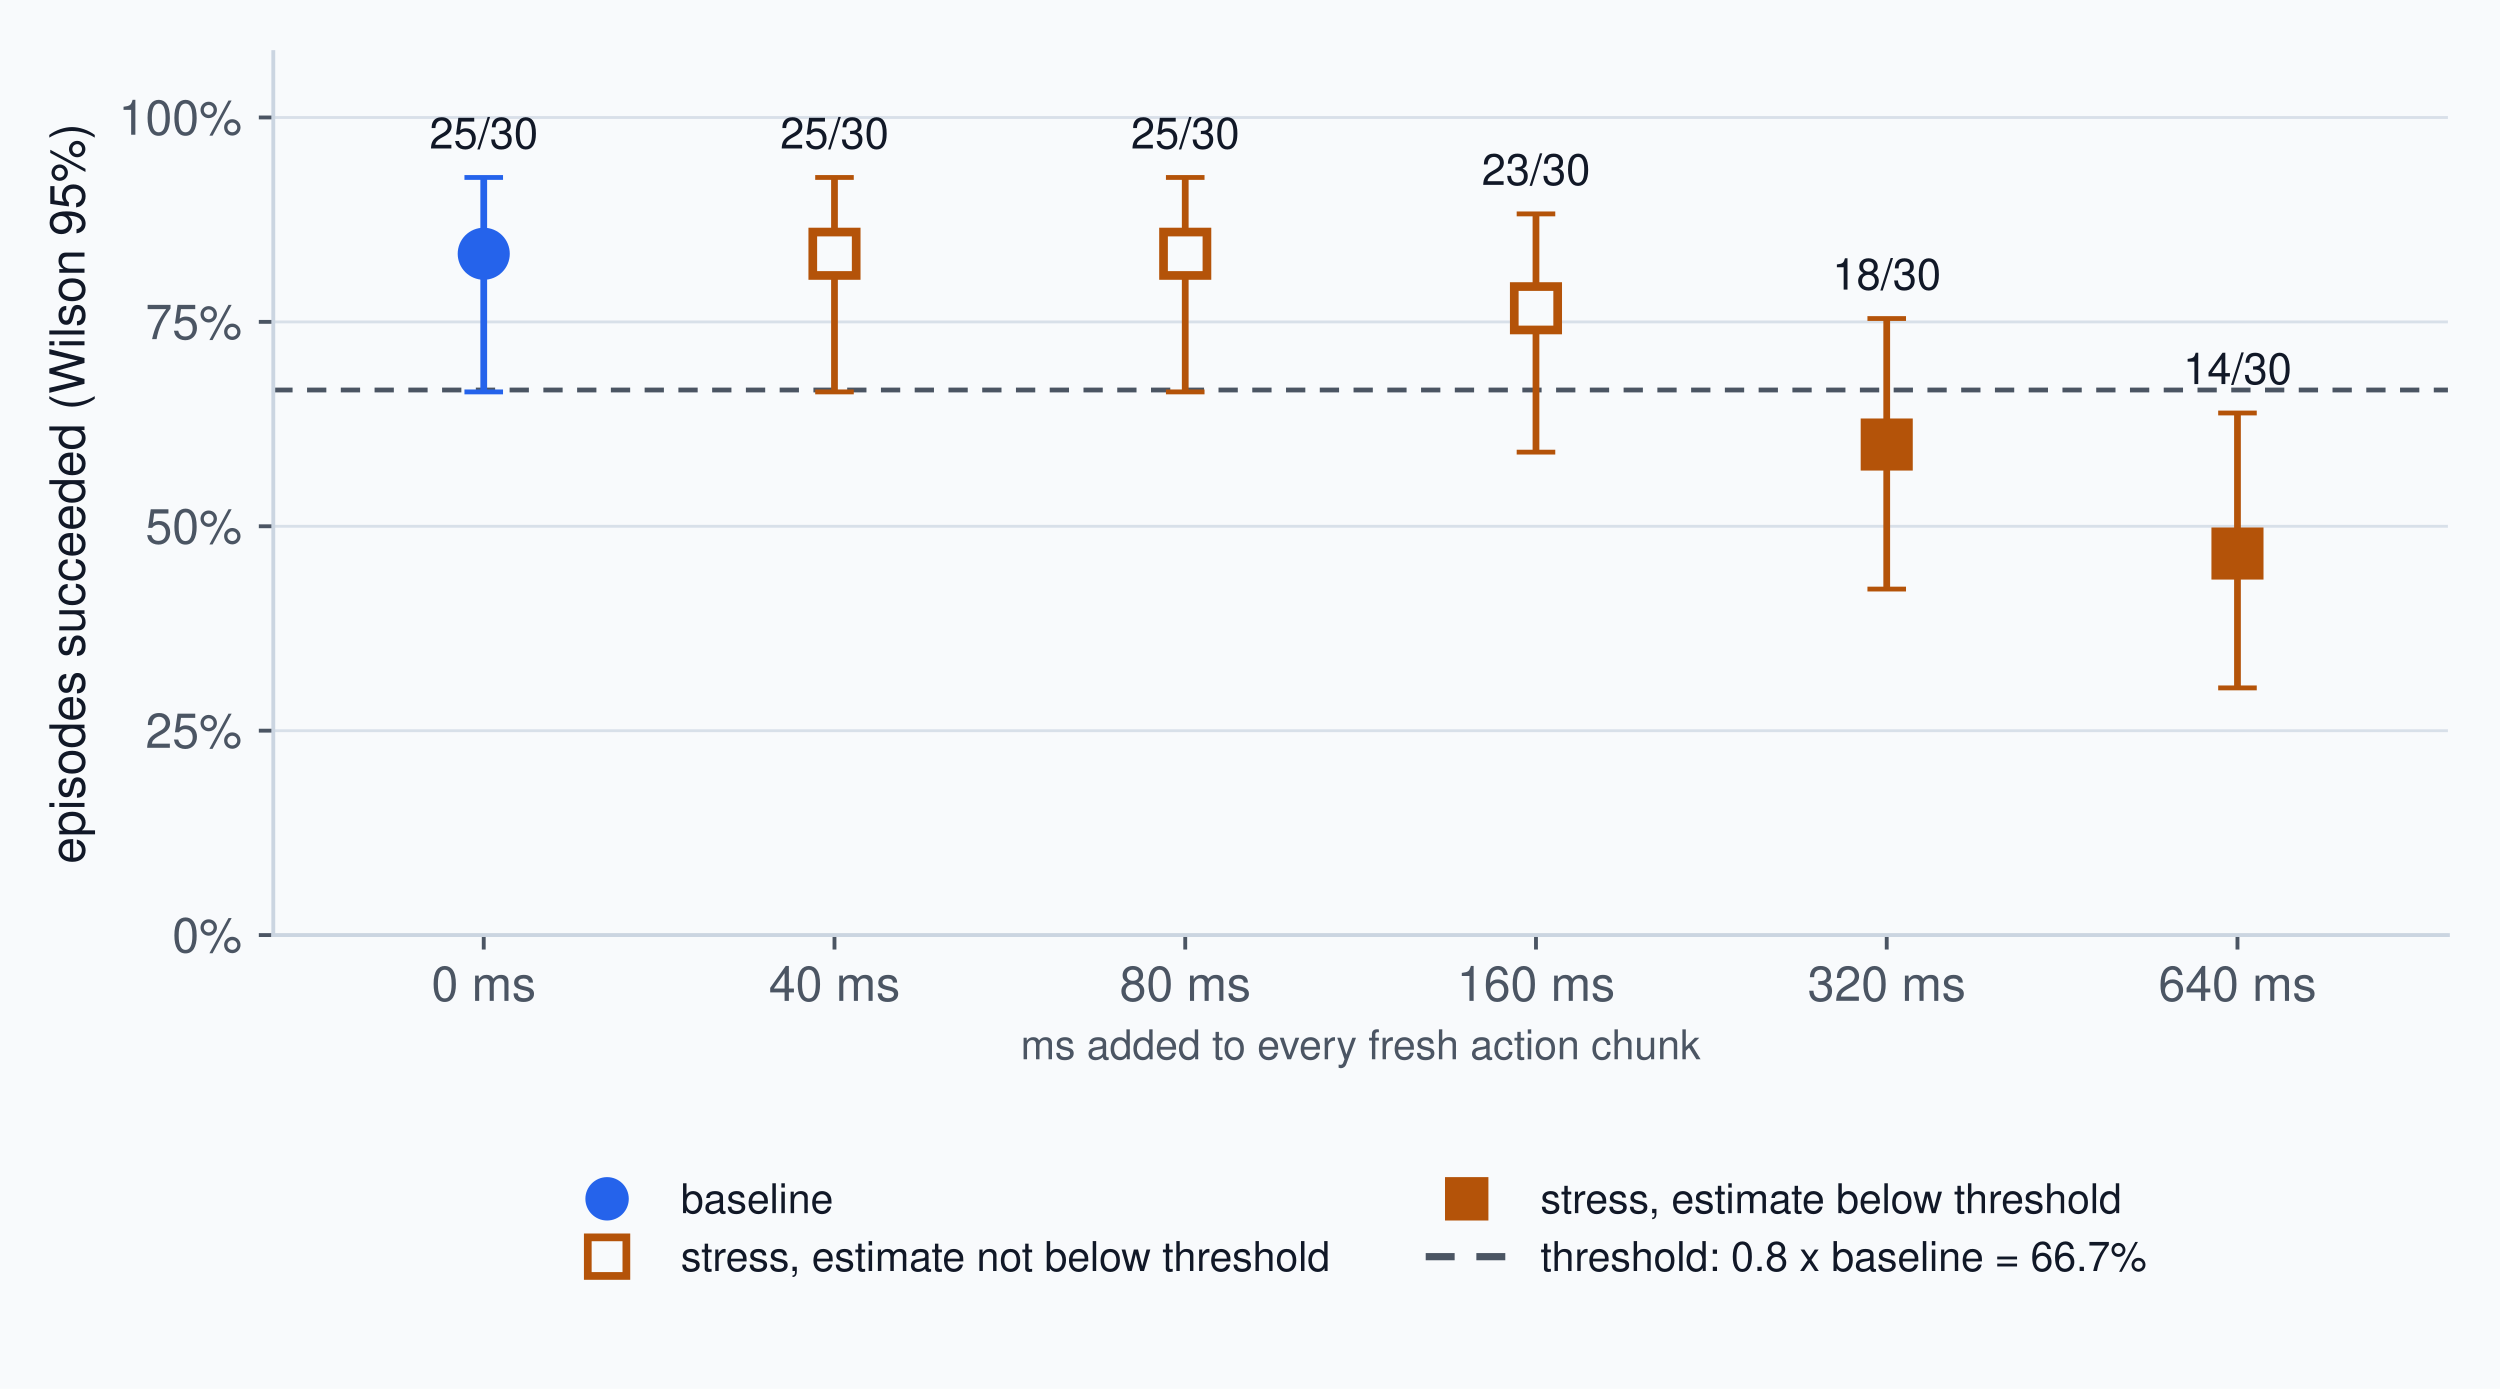
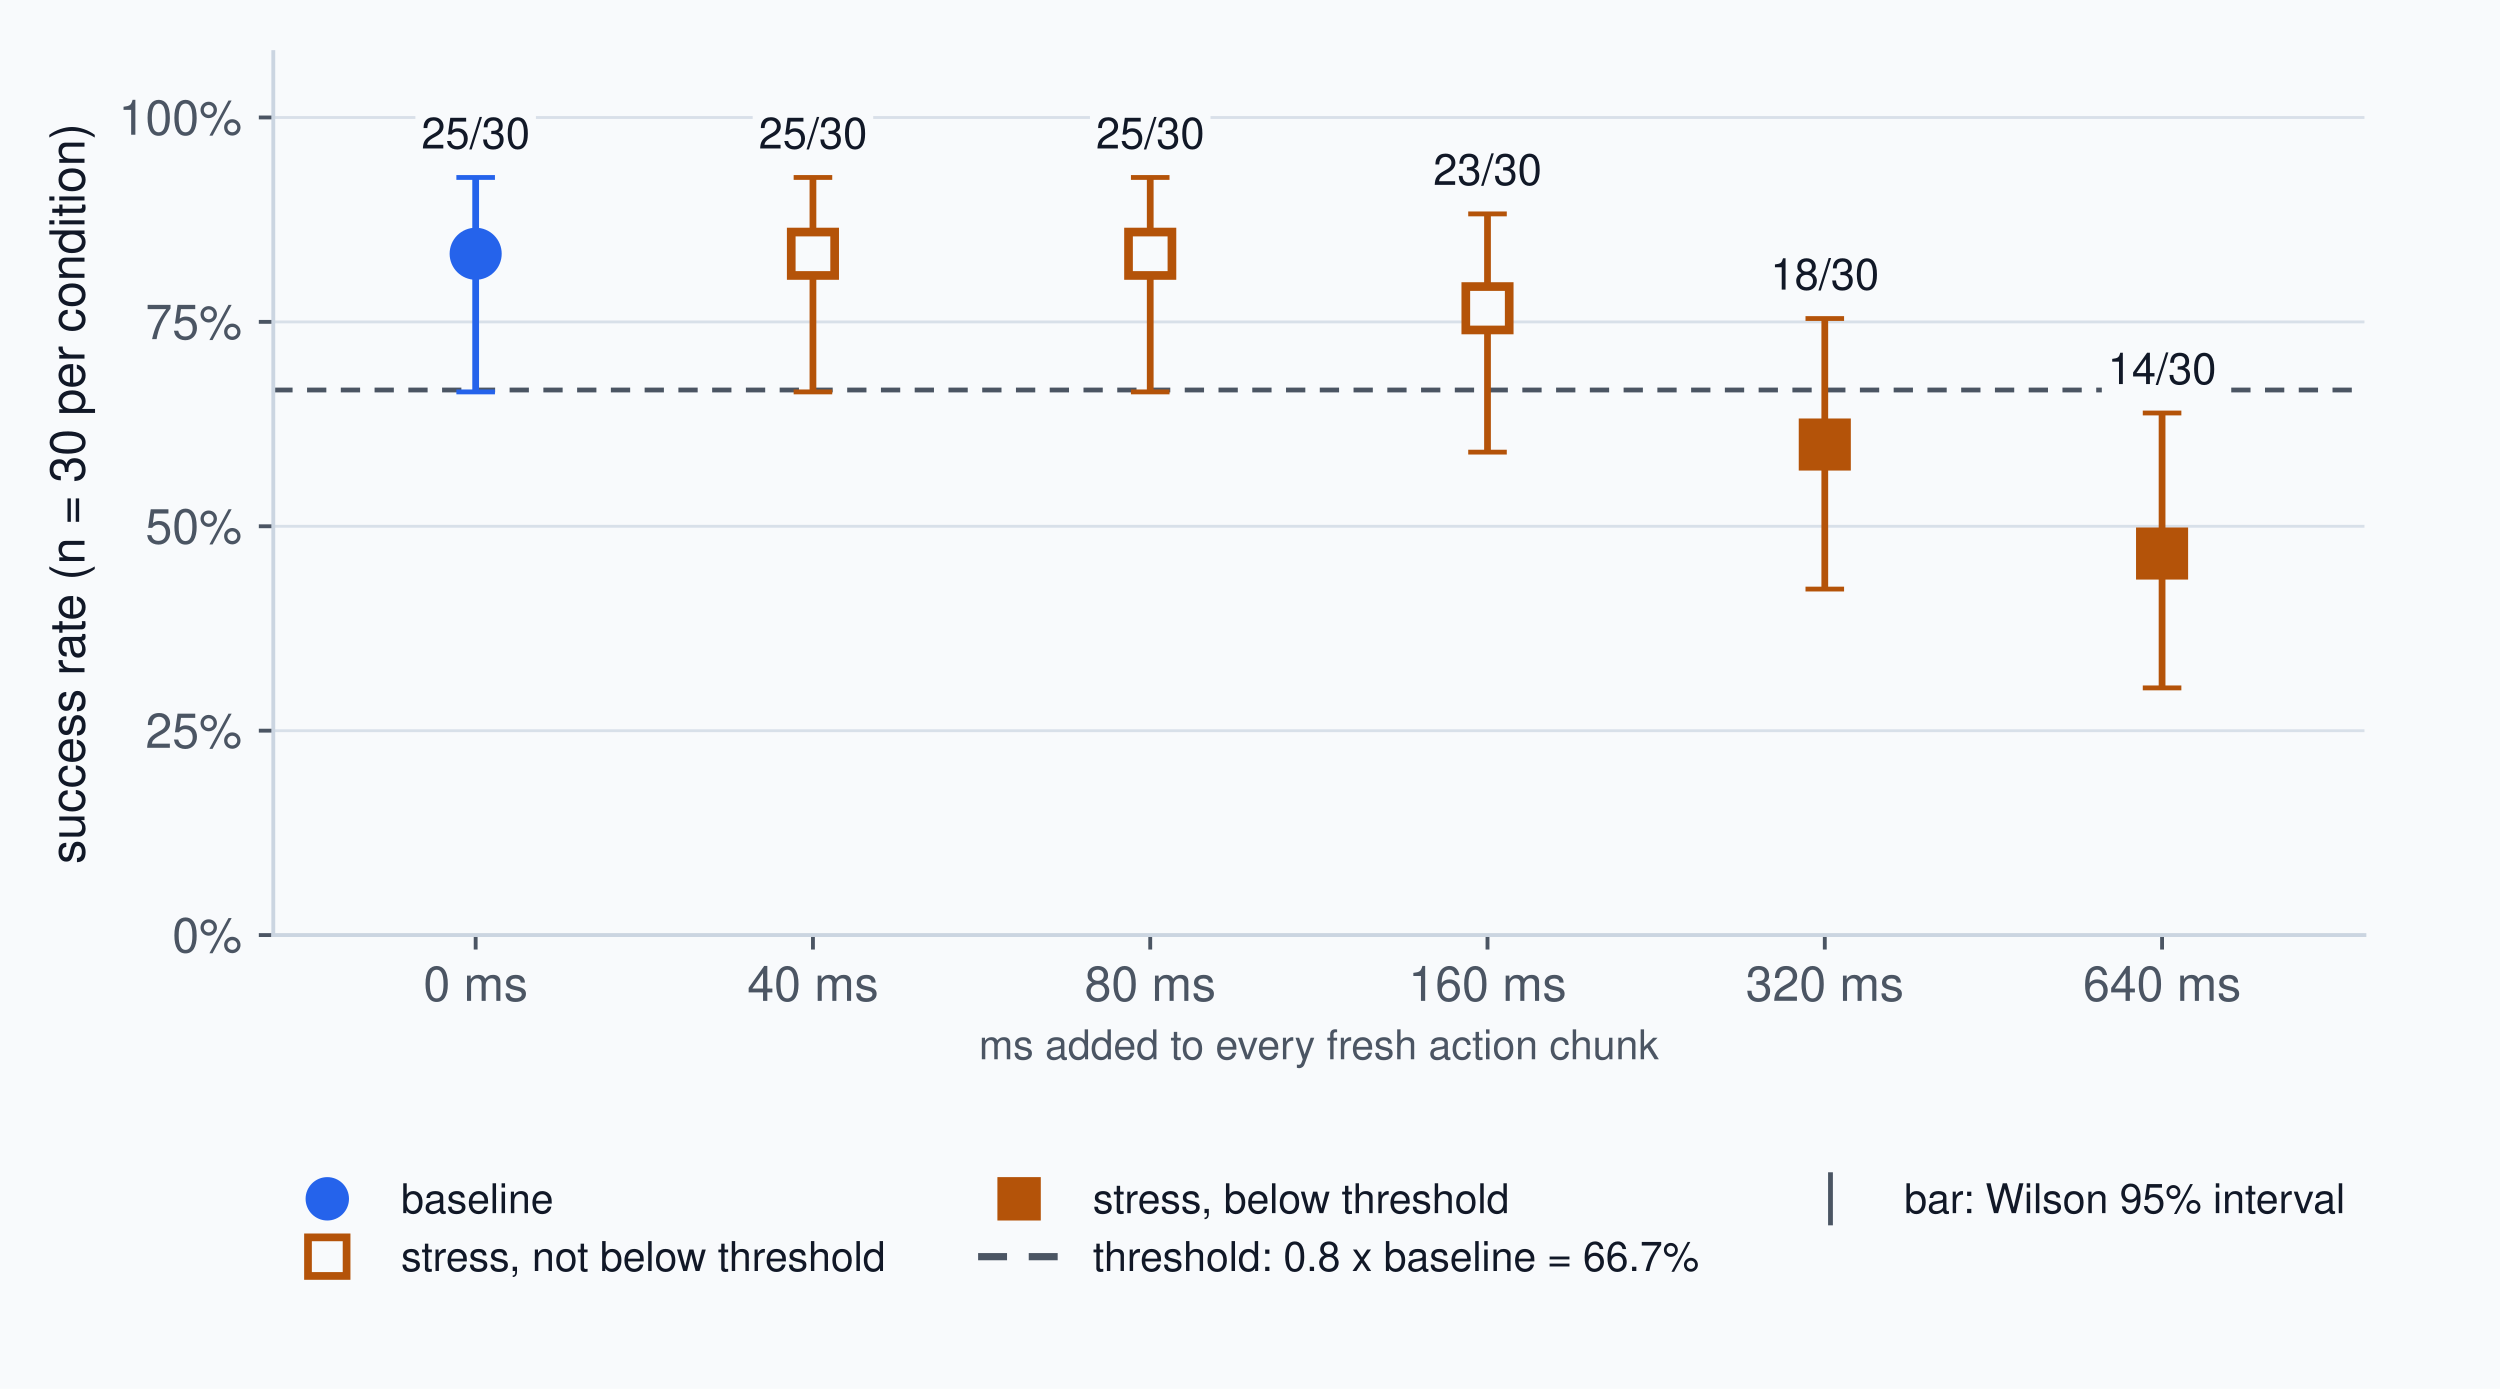
<svg xmlns="http://www.w3.org/2000/svg" xmlns:xlink="http://www.w3.org/1999/xlink" width="518.4pt" height="288pt" viewBox="0 0 518.4 288" version="1.1">
  <defs>
    <style type="text/css">*{stroke-linejoin: round; stroke-linecap: butt}</style>
  </defs>
  <g id="figure_1">
    <g id="patch_1">
      <path d="M 0 288  L 518.4 288  L 518.4 0  L 0 0  z " style="fill: #f8fafc" />
    </g>
    <g id="axes_1">
      <g id="patch_2">
-         <path d="M 56.67 193.898  L 507.6 193.898  L 507.6 10.8  L 56.67 10.8  z " style="fill: #f8fafc" />
+         <path d="M 56.67 193.898  L 490.29 193.898  L 490.29 10.8  L 56.67 10.8  z " style="fill: #f8fafc" />
      </g>
      <g id="matplotlib.axis_1">
        <g id="xtick_1">
          <g id="line2d_1">
            <defs>
              <path id="md98d8821e2" d="M 0 0  L 0 3  " style="stroke: #4b5563; stroke-width: 0.8" />
            </defs>
            <g>
-               <use xlink:href="#md98d8821e2" x="100.308" y="193.898" style="fill: #4b5563; stroke: #4b5563; stroke-width: 0.8" />
+               <use xlink:href="#md98d8821e2" x="98.633" y="193.898" style="fill: #4b5563; stroke: #4b5563; stroke-width: 0.8" />
            </g>
          </g>
          <g id="text_1">
-             <text style="font-size: 10px; font-family: 'Helvetica Neue', 'Helvetica', 'Arial', 'DejaVu Sans', sans-serif; text-anchor: middle; fill: #4b5563" x="100.308" y="207.538" transform="rotate(-0 100.3084 207.5382)">0 ms</text>
+             <text style="font-size: 10px; font-family: 'Helvetica Neue', 'Helvetica', 'Arial', 'DejaVu Sans', sans-serif; text-anchor: middle; fill: #4b5563" x="98.633" y="207.538" transform="rotate(-0 98.63323 207.5382)">0 ms</text>
          </g>
        </g>
        <g id="xtick_2">
          <g id="line2d_2">
            <g>
-               <use xlink:href="#md98d8821e2" x="173.039" y="193.898" style="fill: #4b5563; stroke: #4b5563; stroke-width: 0.8" />
+               <use xlink:href="#md98d8821e2" x="168.572" y="193.898" style="fill: #4b5563; stroke: #4b5563; stroke-width: 0.8" />
            </g>
          </g>
          <g id="text_2">
-             <text style="font-size: 10px; font-family: 'Helvetica Neue', 'Helvetica', 'Arial', 'DejaVu Sans', sans-serif; text-anchor: middle; fill: #4b5563" x="173.039" y="207.538" transform="rotate(-0 173.039 207.5382)">40 ms</text>
+             <text style="font-size: 10px; font-family: 'Helvetica Neue', 'Helvetica', 'Arial', 'DejaVu Sans', sans-serif; text-anchor: middle; fill: #4b5563" x="168.572" y="207.538" transform="rotate(-0 168.5719 207.5382)">40 ms</text>
          </g>
        </g>
        <g id="xtick_3">
          <g id="line2d_3">
            <g>
-               <use xlink:href="#md98d8821e2" x="245.77" y="193.898" style="fill: #4b5563; stroke: #4b5563; stroke-width: 0.8" />
+               <use xlink:href="#md98d8821e2" x="238.511" y="193.898" style="fill: #4b5563; stroke: #4b5563; stroke-width: 0.8" />
            </g>
          </g>
          <g id="text_3">
-             <text style="font-size: 10px; font-family: 'Helvetica Neue', 'Helvetica', 'Arial', 'DejaVu Sans', sans-serif; text-anchor: middle; fill: #4b5563" x="245.77" y="207.538" transform="rotate(-0 245.7697 207.5382)">80 ms</text>
+             <text style="font-size: 10px; font-family: 'Helvetica Neue', 'Helvetica', 'Arial', 'DejaVu Sans', sans-serif; text-anchor: middle; fill: #4b5563" x="238.511" y="207.538" transform="rotate(-0 238.5106 207.5382)">80 ms</text>
          </g>
        </g>
        <g id="xtick_4">
          <g id="line2d_4">
            <g>
-               <use xlink:href="#md98d8821e2" x="318.5" y="193.898" style="fill: #4b5563; stroke: #4b5563; stroke-width: 0.8" />
+               <use xlink:href="#md98d8821e2" x="308.449" y="193.898" style="fill: #4b5563; stroke: #4b5563; stroke-width: 0.8" />
            </g>
          </g>
          <g id="text_4">
-             <text style="font-size: 10px; font-family: 'Helvetica Neue', 'Helvetica', 'Arial', 'DejaVu Sans', sans-serif; text-anchor: middle; fill: #4b5563" x="318.5" y="207.538" transform="rotate(-0 318.5003 207.5382)">160 ms</text>
+             <text style="font-size: 10px; font-family: 'Helvetica Neue', 'Helvetica', 'Arial', 'DejaVu Sans', sans-serif; text-anchor: middle; fill: #4b5563" x="308.449" y="207.538" transform="rotate(-0 308.4494 207.5382)">160 ms</text>
          </g>
        </g>
        <g id="xtick_5">
          <g id="line2d_5">
            <g>
-               <use xlink:href="#md98d8821e2" x="391.231" y="193.898" style="fill: #4b5563; stroke: #4b5563; stroke-width: 0.8" />
+               <use xlink:href="#md98d8821e2" x="378.388" y="193.898" style="fill: #4b5563; stroke: #4b5563; stroke-width: 0.8" />
            </g>
          </g>
          <g id="text_5">
-             <text style="font-size: 10px; font-family: 'Helvetica Neue', 'Helvetica', 'Arial', 'DejaVu Sans', sans-serif; text-anchor: middle; fill: #4b5563" x="391.231" y="207.538" transform="rotate(-0 391.231 207.5382)">320 ms</text>
+             <text style="font-size: 10px; font-family: 'Helvetica Neue', 'Helvetica', 'Arial', 'DejaVu Sans', sans-serif; text-anchor: middle; fill: #4b5563" x="378.388" y="207.538" transform="rotate(-0 378.3881 207.5382)">320 ms</text>
          </g>
        </g>
        <g id="xtick_6">
          <g id="line2d_6">
            <g>
-               <use xlink:href="#md98d8821e2" x="463.962" y="193.898" style="fill: #4b5563; stroke: #4b5563; stroke-width: 0.8" />
+               <use xlink:href="#md98d8821e2" x="448.327" y="193.898" style="fill: #4b5563; stroke: #4b5563; stroke-width: 0.8" />
            </g>
          </g>
          <g id="text_6">
-             <text style="font-size: 10px; font-family: 'Helvetica Neue', 'Helvetica', 'Arial', 'DejaVu Sans', sans-serif; text-anchor: middle; fill: #4b5563" x="463.962" y="207.538" transform="rotate(-0 463.9616 207.5382)">640 ms</text>
+             <text style="font-size: 10px; font-family: 'Helvetica Neue', 'Helvetica', 'Arial', 'DejaVu Sans', sans-serif; text-anchor: middle; fill: #4b5563" x="448.327" y="207.538" transform="rotate(-0 448.3268 207.5382)">640 ms</text>
          </g>
        </g>
        <g id="text_7">
-           <text style="font-size: 8.5px; font-family: 'Helvetica Neue', 'Helvetica', 'Arial', 'DejaVu Sans', sans-serif; text-anchor: middle; fill: #4b5563" x="282.135" y="219.646" transform="rotate(-0 282.135 219.6458)">ms added to every fresh action chunk</text>
+           <text style="font-size: 8.5px; font-family: 'Helvetica Neue', 'Helvetica', 'Arial', 'DejaVu Sans', sans-serif; text-anchor: middle; fill: #4b5563" x="273.48" y="219.646" transform="rotate(-0 273.48 219.6458)">ms added to every fresh action chunk</text>
        </g>
      </g>
      <g id="matplotlib.axis_2">
        <g id="ytick_1">
          <g id="line2d_7">
-             <path d="M 56.67 193.898  L 507.6 193.898  " clip-path="url(#p712269ce7a)" style="fill: none; stroke: #cbd5e1; stroke-opacity: 0.7; stroke-width: 0.6; stroke-linecap: square" />
+             <path d="M 56.67 193.898  L 490.29 193.898  " clip-path="url(#p9b0ecbfd5b)" style="fill: none; stroke: #cbd5e1; stroke-opacity: 0.7; stroke-width: 0.6; stroke-linecap: square" />
          </g>
          <g id="line2d_8">
            <defs>
              <path id="mfa151f3f3b" d="M 0 0  L -3 0  " style="stroke: #4b5563; stroke-width: 0.8" />
            </defs>
            <g>
              <use xlink:href="#mfa151f3f3b" x="56.67" y="193.898" style="fill: #4b5563; stroke: #4b5563; stroke-width: 0.8" />
            </g>
          </g>
          <g id="text_8">
            <text style="font-size: 10px; font-family: 'Helvetica Neue', 'Helvetica', 'Arial', 'DejaVu Sans', sans-serif; text-anchor: end; fill: #4b5563" x="50.17" y="197.468" transform="rotate(-0 50.17 197.4679)">0%</text>
          </g>
        </g>
        <g id="ytick_2">
          <g id="line2d_9">
-             <path d="M 56.67 151.514  L 507.6 151.514  " clip-path="url(#p712269ce7a)" style="fill: none; stroke: #cbd5e1; stroke-opacity: 0.7; stroke-width: 0.6; stroke-linecap: square" />
+             <path d="M 56.67 151.514  L 490.29 151.514  " clip-path="url(#p9b0ecbfd5b)" style="fill: none; stroke: #cbd5e1; stroke-opacity: 0.7; stroke-width: 0.6; stroke-linecap: square" />
          </g>
          <g id="line2d_10">
            <g>
              <use xlink:href="#mfa151f3f3b" x="56.67" y="151.514" style="fill: #4b5563; stroke: #4b5563; stroke-width: 0.8" />
            </g>
          </g>
          <g id="text_9">
            <text style="font-size: 10px; font-family: 'Helvetica Neue', 'Helvetica', 'Arial', 'DejaVu Sans', sans-serif; text-anchor: end; fill: #4b5563" x="50.17" y="155.084" transform="rotate(-0 50.17 155.0842)">25%</text>
          </g>
        </g>
        <g id="ytick_3">
          <g id="line2d_11">
-             <path d="M 56.67 109.13  L 507.6 109.13  " clip-path="url(#p712269ce7a)" style="fill: none; stroke: #cbd5e1; stroke-opacity: 0.7; stroke-width: 0.6; stroke-linecap: square" />
+             <path d="M 56.67 109.13  L 490.29 109.13  " clip-path="url(#p9b0ecbfd5b)" style="fill: none; stroke: #cbd5e1; stroke-opacity: 0.7; stroke-width: 0.6; stroke-linecap: square" />
          </g>
          <g id="line2d_12">
            <g>
              <use xlink:href="#mfa151f3f3b" x="56.67" y="109.13" style="fill: #4b5563; stroke: #4b5563; stroke-width: 0.8" />
            </g>
          </g>
          <g id="text_10">
            <text style="font-size: 10px; font-family: 'Helvetica Neue', 'Helvetica', 'Arial', 'DejaVu Sans', sans-serif; text-anchor: end; fill: #4b5563" x="50.17" y="112.701" transform="rotate(-0 50.17 112.7005)">50%</text>
          </g>
        </g>
        <g id="ytick_4">
          <g id="line2d_13">
-             <path d="M 56.67 66.746  L 507.6 66.746  " clip-path="url(#p712269ce7a)" style="fill: none; stroke: #cbd5e1; stroke-opacity: 0.7; stroke-width: 0.6; stroke-linecap: square" />
+             <path d="M 56.67 66.746  L 490.29 66.746  " clip-path="url(#p9b0ecbfd5b)" style="fill: none; stroke: #cbd5e1; stroke-opacity: 0.7; stroke-width: 0.6; stroke-linecap: square" />
          </g>
          <g id="line2d_14">
            <g>
              <use xlink:href="#mfa151f3f3b" x="56.67" y="66.746" style="fill: #4b5563; stroke: #4b5563; stroke-width: 0.8" />
            </g>
          </g>
          <g id="text_11">
            <text style="font-size: 10px; font-family: 'Helvetica Neue', 'Helvetica', 'Arial', 'DejaVu Sans', sans-serif; text-anchor: end; fill: #4b5563" x="50.17" y="70.317" transform="rotate(-0 50.17 70.3168)">75%</text>
          </g>
        </g>
        <g id="ytick_5">
          <g id="line2d_15">
-             <path d="M 56.67 24.363  L 507.6 24.363  " clip-path="url(#p712269ce7a)" style="fill: none; stroke: #cbd5e1; stroke-opacity: 0.7; stroke-width: 0.6; stroke-linecap: square" />
+             <path d="M 56.67 24.363  L 490.29 24.363  " clip-path="url(#p9b0ecbfd5b)" style="fill: none; stroke: #cbd5e1; stroke-opacity: 0.7; stroke-width: 0.6; stroke-linecap: square" />
          </g>
          <g id="line2d_16">
            <g>
              <use xlink:href="#mfa151f3f3b" x="56.67" y="24.363" style="fill: #4b5563; stroke: #4b5563; stroke-width: 0.8" />
            </g>
          </g>
          <g id="text_12">
            <text style="font-size: 10px; font-family: 'Helvetica Neue', 'Helvetica', 'Arial', 'DejaVu Sans', sans-serif; text-anchor: end; fill: #4b5563" x="50.17" y="27.933" transform="rotate(-0 50.17 27.9331)">100%</text>
          </g>
        </g>
        <g id="text_13">
-           <text style="font-size: 10px; font-family: 'Helvetica Neue', 'Helvetica', 'Arial', 'DejaVu Sans', sans-serif; text-anchor: middle; fill: #111827" x="17.522" y="102.349" transform="rotate(-90 17.52156 102.3488)">episodes succeeded (Wilson 95%)</text>
+           <text style="font-size: 10px; font-family: 'Helvetica Neue', 'Helvetica', 'Arial', 'DejaVu Sans', sans-serif; text-anchor: middle; fill: #111827" x="17.522" y="102.349" transform="rotate(-90 17.52156 102.3488)">success rate (n = 30 per condition)</text>
        </g>
      </g>
      <g id="line2d_17">
-         <path d="M 56.67 80.874  L 507.6 80.874  " clip-path="url(#p712269ce7a)" style="fill: none; stroke-dasharray: 4,3; stroke-dashoffset: 0; stroke: #4b5563" />
+         <path d="M 56.67 80.874  L 490.29 80.874  " clip-path="url(#p9b0ecbfd5b)" style="fill: none; stroke-dasharray: 4,3; stroke-dashoffset: 0; stroke: #4b5563" />
      </g>
      <g id="LineCollection_1">
-         <path d="M 100.308 81.266  L 100.308 36.801  " clip-path="url(#p712269ce7a)" style="fill: none; stroke: #2563eb; stroke-width: 1.4" />
+         <path d="M 98.633 81.266  L 98.633 36.801  " clip-path="url(#p9b0ecbfd5b)" style="fill: none; stroke: #2563eb; stroke-width: 1.4" />
      </g>
      <g id="line2d_18">
        <defs>
          <path id="m6fc3dcf2f7" d="M 4 0  L -4 -0  " style="stroke: #2563eb" />
        </defs>
-         <g clip-path="url(#p712269ce7a)">
-           <use xlink:href="#m6fc3dcf2f7" x="100.308" y="81.266" style="fill: #1f77b4; stroke: #2563eb" />
+         <g clip-path="url(#p9b0ecbfd5b)">
+           <use xlink:href="#m6fc3dcf2f7" x="98.633" y="81.266" style="fill: #1f77b4; stroke: #2563eb" />
        </g>
      </g>
      <g id="line2d_19">
-         <g clip-path="url(#p712269ce7a)">
-           <use xlink:href="#m6fc3dcf2f7" x="100.308" y="36.801" style="fill: #1f77b4; stroke: #2563eb" />
+         <g clip-path="url(#p9b0ecbfd5b)">
+           <use xlink:href="#m6fc3dcf2f7" x="98.633" y="36.801" style="fill: #1f77b4; stroke: #2563eb" />
        </g>
      </g>
      <g id="line2d_20">
        <defs>
          <path id="m44b142923c" d="M 0 4.5  C 1.193 4.5 2.338 4.026 3.182 3.182  C 4.026 2.338 4.5 1.193 4.5 0  C 4.5 -1.193 4.026 -2.338 3.182 -3.182  C 2.338 -4.026 1.193 -4.5 0 -4.5  C -1.193 -4.5 -2.338 -4.026 -3.182 -3.182  C -4.026 -2.338 -4.5 -1.193 -4.5 0  C -4.5 1.193 -4.026 2.338 -3.182 3.182  C -2.338 4.026 -1.193 4.5 0 4.5  z " style="stroke: #2563eb; stroke-width: 1.8" />
        </defs>
-         <g clip-path="url(#p712269ce7a)">
-           <use xlink:href="#m44b142923c" x="100.308" y="52.619" style="fill: #2563eb; stroke: #2563eb; stroke-width: 1.8" />
+         <g clip-path="url(#p9b0ecbfd5b)">
+           <use xlink:href="#m44b142923c" x="98.633" y="52.619" style="fill: #2563eb; stroke: #2563eb; stroke-width: 1.8" />
        </g>
      </g>
      <g id="LineCollection_2">
-         <path d="M 173.039 81.266  L 173.039 36.801  " clip-path="url(#p712269ce7a)" style="fill: none; stroke: #b45309; stroke-width: 1.4" />
+         <path d="M 168.572 81.266  L 168.572 36.801  " clip-path="url(#p9b0ecbfd5b)" style="fill: none; stroke: #b45309; stroke-width: 1.4" />
      </g>
      <g id="line2d_21">
        <defs>
          <path id="m9e03931a04" d="M 4 0  L -4 -0  " style="stroke: #b45309" />
        </defs>
-         <g clip-path="url(#p712269ce7a)">
-           <use xlink:href="#m9e03931a04" x="173.039" y="81.266" style="fill: #1f77b4; stroke: #b45309" />
+         <g clip-path="url(#p9b0ecbfd5b)">
+           <use xlink:href="#m9e03931a04" x="168.572" y="81.266" style="fill: #1f77b4; stroke: #b45309" />
        </g>
      </g>
      <g id="line2d_22">
-         <g clip-path="url(#p712269ce7a)">
-           <use xlink:href="#m9e03931a04" x="173.039" y="36.801" style="fill: #1f77b4; stroke: #b45309" />
+         <g clip-path="url(#p9b0ecbfd5b)">
+           <use xlink:href="#m9e03931a04" x="168.572" y="36.801" style="fill: #1f77b4; stroke: #b45309" />
        </g>
      </g>
      <g id="line2d_23">
        <defs>
          <path id="ma40d769d75" d="M -4.5 4.5  L 4.5 4.5  L 4.5 -4.5  L -4.5 -4.5  z " style="stroke: #b45309; stroke-width: 1.8; stroke-linejoin: miter" />
        </defs>
-         <g clip-path="url(#p712269ce7a)">
-           <use xlink:href="#ma40d769d75" x="173.039" y="52.619" style="fill: #f8fafc; stroke: #b45309; stroke-width: 1.8; stroke-linejoin: miter" />
+         <g clip-path="url(#p9b0ecbfd5b)">
+           <use xlink:href="#ma40d769d75" x="168.572" y="52.619" style="fill: #f8fafc; stroke: #b45309; stroke-width: 1.8; stroke-linejoin: miter" />
        </g>
      </g>
      <g id="LineCollection_3">
-         <path d="M 245.77 81.266  L 245.77 36.801  " clip-path="url(#p712269ce7a)" style="fill: none; stroke: #b45309; stroke-width: 1.4" />
+         <path d="M 238.511 81.266  L 238.511 36.801  " clip-path="url(#p9b0ecbfd5b)" style="fill: none; stroke: #b45309; stroke-width: 1.4" />
      </g>
      <g id="line2d_24">
-         <g clip-path="url(#p712269ce7a)">
-           <use xlink:href="#m9e03931a04" x="245.77" y="81.266" style="fill: #1f77b4; stroke: #b45309" />
+         <g clip-path="url(#p9b0ecbfd5b)">
+           <use xlink:href="#m9e03931a04" x="238.511" y="81.266" style="fill: #1f77b4; stroke: #b45309" />
        </g>
      </g>
      <g id="line2d_25">
-         <g clip-path="url(#p712269ce7a)">
-           <use xlink:href="#m9e03931a04" x="245.77" y="36.801" style="fill: #1f77b4; stroke: #b45309" />
+         <g clip-path="url(#p9b0ecbfd5b)">
+           <use xlink:href="#m9e03931a04" x="238.511" y="36.801" style="fill: #1f77b4; stroke: #b45309" />
        </g>
      </g>
      <g id="line2d_26">
-         <g clip-path="url(#p712269ce7a)">
-           <use xlink:href="#ma40d769d75" x="245.77" y="52.619" style="fill: #f8fafc; stroke: #b45309; stroke-width: 1.8; stroke-linejoin: miter" />
+         <g clip-path="url(#p9b0ecbfd5b)">
+           <use xlink:href="#ma40d769d75" x="238.511" y="52.619" style="fill: #f8fafc; stroke: #b45309; stroke-width: 1.8; stroke-linejoin: miter" />
        </g>
      </g>
      <g id="LineCollection_4">
-         <path d="M 318.5 93.751  L 318.5 44.355  " clip-path="url(#p712269ce7a)" style="fill: none; stroke: #b45309; stroke-width: 1.4" />
+         <path d="M 308.449 93.751  L 308.449 44.355  " clip-path="url(#p9b0ecbfd5b)" style="fill: none; stroke: #b45309; stroke-width: 1.4" />
      </g>
      <g id="line2d_27">
-         <g clip-path="url(#p712269ce7a)">
-           <use xlink:href="#m9e03931a04" x="318.5" y="93.751" style="fill: #1f77b4; stroke: #b45309" />
+         <g clip-path="url(#p9b0ecbfd5b)">
+           <use xlink:href="#m9e03931a04" x="308.449" y="93.751" style="fill: #1f77b4; stroke: #b45309" />
        </g>
      </g>
      <g id="line2d_28">
-         <g clip-path="url(#p712269ce7a)">
-           <use xlink:href="#m9e03931a04" x="318.5" y="44.355" style="fill: #1f77b4; stroke: #b45309" />
+         <g clip-path="url(#p9b0ecbfd5b)">
+           <use xlink:href="#m9e03931a04" x="308.449" y="44.355" style="fill: #1f77b4; stroke: #b45309" />
        </g>
      </g>
      <g id="line2d_29">
-         <g clip-path="url(#p712269ce7a)">
-           <use xlink:href="#ma40d769d75" x="318.5" y="63.921" style="fill: #f8fafc; stroke: #b45309; stroke-width: 1.8; stroke-linejoin: miter" />
+         <g clip-path="url(#p9b0ecbfd5b)">
+           <use xlink:href="#ma40d769d75" x="308.449" y="63.921" style="fill: #f8fafc; stroke: #b45309; stroke-width: 1.8; stroke-linejoin: miter" />
        </g>
      </g>
      <g id="LineCollection_5">
-         <path d="M 391.231 122.15  L 391.231 66.052  " clip-path="url(#p712269ce7a)" style="fill: none; stroke: #b45309; stroke-width: 1.4" />
+         <path d="M 378.388 122.15  L 378.388 66.052  " clip-path="url(#p9b0ecbfd5b)" style="fill: none; stroke: #b45309; stroke-width: 1.4" />
      </g>
      <g id="line2d_30">
-         <g clip-path="url(#p712269ce7a)">
-           <use xlink:href="#m9e03931a04" x="391.231" y="122.15" style="fill: #1f77b4; stroke: #b45309" />
+         <g clip-path="url(#p9b0ecbfd5b)">
+           <use xlink:href="#m9e03931a04" x="378.388" y="122.15" style="fill: #1f77b4; stroke: #b45309" />
        </g>
      </g>
      <g id="line2d_31">
-         <g clip-path="url(#p712269ce7a)">
-           <use xlink:href="#m9e03931a04" x="391.231" y="66.052" style="fill: #1f77b4; stroke: #b45309" />
+         <g clip-path="url(#p9b0ecbfd5b)">
+           <use xlink:href="#m9e03931a04" x="378.388" y="66.052" style="fill: #1f77b4; stroke: #b45309" />
        </g>
      </g>
      <g id="line2d_32">
        <defs>
          <path id="m9f45a87092" d="M -4.5 4.5  L 4.5 4.5  L 4.5 -4.5  L -4.5 -4.5  z " style="stroke: #b45309; stroke-width: 1.8; stroke-linejoin: miter" />
        </defs>
-         <g clip-path="url(#p712269ce7a)">
-           <use xlink:href="#m9f45a87092" x="391.231" y="92.177" style="fill: #b45309; stroke: #b45309; stroke-width: 1.8; stroke-linejoin: miter" />
+         <g clip-path="url(#p9b0ecbfd5b)">
+           <use xlink:href="#m9f45a87092" x="378.388" y="92.177" style="fill: #b45309; stroke: #b45309; stroke-width: 1.8; stroke-linejoin: miter" />
        </g>
      </g>
      <g id="LineCollection_6">
-         <path d="M 463.962 142.643  L 463.962 85.637  " clip-path="url(#p712269ce7a)" style="fill: none; stroke: #b45309; stroke-width: 1.4" />
+         <path d="M 448.327 142.643  L 448.327 85.637  " clip-path="url(#p9b0ecbfd5b)" style="fill: none; stroke: #b45309; stroke-width: 1.4" />
      </g>
      <g id="line2d_33">
-         <g clip-path="url(#p712269ce7a)">
-           <use xlink:href="#m9e03931a04" x="463.962" y="142.643" style="fill: #1f77b4; stroke: #b45309" />
+         <g clip-path="url(#p9b0ecbfd5b)">
+           <use xlink:href="#m9e03931a04" x="448.327" y="142.643" style="fill: #1f77b4; stroke: #b45309" />
        </g>
      </g>
      <g id="line2d_34">
-         <g clip-path="url(#p712269ce7a)">
-           <use xlink:href="#m9e03931a04" x="463.962" y="85.637" style="fill: #1f77b4; stroke: #b45309" />
+         <g clip-path="url(#p9b0ecbfd5b)">
+           <use xlink:href="#m9e03931a04" x="448.327" y="85.637" style="fill: #1f77b4; stroke: #b45309" />
        </g>
      </g>
      <g id="line2d_35">
-         <g clip-path="url(#p712269ce7a)">
-           <use xlink:href="#m9f45a87092" x="463.962" y="114.781" style="fill: #b45309; stroke: #b45309; stroke-width: 1.8; stroke-linejoin: miter" />
+         <g clip-path="url(#p9b0ecbfd5b)">
+           <use xlink:href="#m9f45a87092" x="448.327" y="114.781" style="fill: #b45309; stroke: #b45309; stroke-width: 1.8; stroke-linejoin: miter" />
        </g>
      </g>
      <g id="patch_3">
        <path d="M 56.67 193.898  L 56.67 10.8  " style="fill: none; stroke: #cbd5e1; stroke-width: 0.8; stroke-linejoin: miter; stroke-linecap: square" />
      </g>
      <g id="patch_4">
-         <path d="M 56.67 193.898  L 507.6 193.898  " style="fill: none; stroke: #cbd5e1; stroke-width: 0.8; stroke-linejoin: miter; stroke-linecap: square" />
+         <path d="M 56.67 193.898  L 490.29 193.898  " style="fill: none; stroke: #cbd5e1; stroke-width: 0.8; stroke-linejoin: miter; stroke-linecap: square" />
      </g>
      <g id="text_14">
-         <text style="font-size: 9px; font-family: 'Helvetica Neue', 'Helvetica', 'Arial', 'DejaVu Sans', sans-serif; text-anchor: middle; fill: #111827" x="100.308" y="30.801" transform="rotate(-0 100.3084 30.80078)">25/30</text>
+         <g id="patch_5">
+           <path d="M 86.138 33.564  L 111.128 33.564  L 111.128 23.384  L 86.138 23.384  z " style="fill: #f8fafc" />
+         </g>
+         <text style="font-size: 9px; font-family: 'Helvetica Neue', 'Helvetica', 'Arial', 'DejaVu Sans', sans-serif; text-anchor: middle; fill: #111827" x="98.633" y="30.801" transform="rotate(-0 98.63323 30.80078)">25/30</text>
      </g>
      <g id="text_15">
-         <text style="font-size: 9px; font-family: 'Helvetica Neue', 'Helvetica', 'Arial', 'DejaVu Sans', sans-serif; text-anchor: middle; fill: #111827" x="173.039" y="30.801" transform="rotate(-0 173.039 30.80078)">25/30</text>
+         <g id="patch_6">
+           <path d="M 156.077 33.564  L 181.067 33.564  L 181.067 23.384  L 156.077 23.384  z " style="fill: #f8fafc" />
+         </g>
+         <text style="font-size: 9px; font-family: 'Helvetica Neue', 'Helvetica', 'Arial', 'DejaVu Sans', sans-serif; text-anchor: middle; fill: #111827" x="168.572" y="30.801" transform="rotate(-0 168.5719 30.80078)">25/30</text>
      </g>
      <g id="text_16">
-         <text style="font-size: 9px; font-family: 'Helvetica Neue', 'Helvetica', 'Arial', 'DejaVu Sans', sans-serif; text-anchor: middle; fill: #111827" x="245.77" y="30.801" transform="rotate(-0 245.7697 30.80078)">25/30</text>
+         <g id="patch_7">
+           <path d="M 226.015 33.564  L 251.006 33.564  L 251.006 23.384  L 226.015 23.384  z " style="fill: #f8fafc" />
+         </g>
+         <text style="font-size: 9px; font-family: 'Helvetica Neue', 'Helvetica', 'Arial', 'DejaVu Sans', sans-serif; text-anchor: middle; fill: #111827" x="238.511" y="30.801" transform="rotate(-0 238.5106 30.80078)">25/30</text>
      </g>
      <g id="text_17">
-         <text style="font-size: 9px; font-family: 'Helvetica Neue', 'Helvetica', 'Arial', 'DejaVu Sans', sans-serif; text-anchor: middle; fill: #111827" x="318.5" y="38.355" transform="rotate(-0 318.5003 38.35499)">23/30</text>
+         <g id="patch_8">
+           <path d="M 295.954 41.118  L 320.945 41.118  L 320.945 30.938  L 295.954 30.938  z " style="fill: #f8fafc" />
+         </g>
+         <text style="font-size: 9px; font-family: 'Helvetica Neue', 'Helvetica', 'Arial', 'DejaVu Sans', sans-serif; text-anchor: middle; fill: #111827" x="308.449" y="38.355" transform="rotate(-0 308.4494 38.35499)">23/30</text>
      </g>
      <g id="text_18">
-         <text style="font-size: 9px; font-family: 'Helvetica Neue', 'Helvetica', 'Arial', 'DejaVu Sans', sans-serif; text-anchor: middle; fill: #111827" x="391.231" y="60.052" transform="rotate(-0 391.231 60.05246)">18/30</text>
+         <g id="patch_9">
+           <path d="M 365.893 62.816  L 390.883 62.816  L 390.883 52.636  L 365.893 52.636  z " style="fill: #f8fafc" />
+         </g>
+         <text style="font-size: 9px; font-family: 'Helvetica Neue', 'Helvetica', 'Arial', 'DejaVu Sans', sans-serif; text-anchor: middle; fill: #111827" x="378.388" y="60.052" transform="rotate(-0 378.3881 60.05246)">18/30</text>
      </g>
      <g id="text_19">
-         <text style="font-size: 9px; font-family: 'Helvetica Neue', 'Helvetica', 'Arial', 'DejaVu Sans', sans-serif; text-anchor: middle; fill: #111827" x="463.962" y="79.637" transform="rotate(-0 463.9616 79.63657)">14/30</text>
+         <g id="patch_10">
+           <path d="M 435.832 82.4  L 460.822 82.4  L 460.822 72.22  L 435.832 72.22  z " style="fill: #f8fafc" />
+         </g>
+         <text style="font-size: 9px; font-family: 'Helvetica Neue', 'Helvetica', 'Arial', 'DejaVu Sans', sans-serif; text-anchor: middle; fill: #111827" x="448.327" y="79.637" transform="rotate(-0 448.3268 79.63657)">14/30</text>
      </g>
      <g id="legend_1">
        <g id="line2d_36">
          <defs>
            <path id="m25a2189eb6" d="M 0 4  C 1.061 4 2.078 3.579 2.828 2.828  C 3.579 2.078 4 1.061 4 0  C 4 -1.061 3.579 -2.078 2.828 -2.828  C 2.078 -3.579 1.061 -4 0 -4  C -1.061 -4 -2.078 -3.579 -2.828 -2.828  C -3.579 -2.078 -4 -1.061 -4 0  C -4 1.061 -3.579 2.078 -2.828 2.828  C -2.078 3.579 -1.061 4 0 4  z " style="stroke: #2563eb" />
          </defs>
          <g>
-             <use xlink:href="#m25a2189eb6" x="125.884" y="248.586" style="fill: #2563eb; stroke: #2563eb" />
+             <use xlink:href="#m25a2189eb6" x="67.867" y="248.586" style="fill: #2563eb; stroke: #2563eb" />
          </g>
        </g>
        <g id="text_20">
-           <text style="font-size: 8.5px; font-family: 'Helvetica Neue', 'Helvetica', 'Arial', 'DejaVu Sans', sans-serif; text-anchor: start; fill: #111827" x="141.184" y="251.561" transform="rotate(-0 141.1844 251.5606)">baseline</text>
+           <text style="font-size: 8.5px; font-family: 'Helvetica Neue', 'Helvetica', 'Arial', 'DejaVu Sans', sans-serif; text-anchor: start; fill: #111827" x="83.167" y="251.561" transform="rotate(-0 83.16699 251.5606)">baseline</text>
        </g>
        <g id="line2d_37">
          <defs>
            <path id="m221e677f27" d="M -4 4  L 4 4  L 4 -4  L -4 -4  z " style="stroke: #b45309; stroke-width: 1.6; stroke-linejoin: miter" />
          </defs>
          <g>
-             <use xlink:href="#m221e677f27" x="125.884" y="260.58" style="fill: #f8fafc; stroke: #b45309; stroke-width: 1.6; stroke-linejoin: miter" />
+             <use xlink:href="#m221e677f27" x="67.867" y="260.58" style="fill: #f8fafc; stroke: #b45309; stroke-width: 1.6; stroke-linejoin: miter" />
          </g>
        </g>
        <g id="text_21">
-           <text style="font-size: 8.5px; font-family: 'Helvetica Neue', 'Helvetica', 'Arial', 'DejaVu Sans', sans-serif; text-anchor: start; fill: #111827" x="141.184" y="263.555" transform="rotate(-0 141.1844 263.5549)">stress, estimate not below threshold</text>
+           <text style="font-size: 8.5px; font-family: 'Helvetica Neue', 'Helvetica', 'Arial', 'DejaVu Sans', sans-serif; text-anchor: start; fill: #111827" x="83.167" y="263.555" transform="rotate(-0 83.16699 263.5549)">stress, not below threshold</text>
        </g>
        <g id="line2d_38">
          <defs>
            <path id="me3cb766ae5" d="M -4 4  L 4 4  L 4 -4  L -4 -4  z " style="stroke: #b45309; stroke-linejoin: miter" />
          </defs>
          <g>
-             <use xlink:href="#me3cb766ae5" x="304.137" y="248.586" style="fill: #b45309; stroke: #b45309; stroke-linejoin: miter" />
+             <use xlink:href="#me3cb766ae5" x="211.32" y="248.586" style="fill: #b45309; stroke: #b45309; stroke-linejoin: miter" />
          </g>
        </g>
        <g id="text_22">
-           <text style="font-size: 8.5px; font-family: 'Helvetica Neue', 'Helvetica', 'Arial', 'DejaVu Sans', sans-serif; text-anchor: start; fill: #111827" x="319.437" y="251.561" transform="rotate(-0 319.4374 251.5606)">stress, estimate below threshold</text>
+           <text style="font-size: 8.5px; font-family: 'Helvetica Neue', 'Helvetica', 'Arial', 'DejaVu Sans', sans-serif; text-anchor: start; fill: #111827" x="226.62" y="251.561" transform="rotate(-0 226.6204 251.5606)">stress, below threshold</text>
        </g>
        <g id="line2d_39">
-           <path d="M 295.637 260.58  L 304.137 260.58  L 312.637 260.58  " style="fill: none; stroke-dasharray: 6,4.5; stroke-dashoffset: 0; stroke: #4b5563; stroke-width: 1.5" />
+           <path d="M 202.82 260.58  L 211.32 260.58  L 219.82 260.58  " style="fill: none; stroke-dasharray: 6,4.5; stroke-dashoffset: 0; stroke: #4b5563; stroke-width: 1.5" />
        </g>
        <g id="text_23">
-           <text style="font-size: 8.5px; font-family: 'Helvetica Neue', 'Helvetica', 'Arial', 'DejaVu Sans', sans-serif; text-anchor: start; fill: #111827" x="319.437" y="263.555" transform="rotate(-0 319.4374 263.5549)">threshold: 0.8 x baseline = 66.7%</text>
+           <text style="font-size: 8.5px; font-family: 'Helvetica Neue', 'Helvetica', 'Arial', 'DejaVu Sans', sans-serif; text-anchor: start; fill: #111827" x="226.62" y="263.555" transform="rotate(-0 226.6204 263.5549)">threshold: 0.8 x baseline = 66.7%</text>
+         </g>
+         <g id="line2d_40">
+           <defs>
+             <path id="mb703ac63ce" d="M 0 5.5  L 0 -5.5  " style="stroke: #4b5563" />
+           </defs>
+           <g>
+             <use xlink:href="#mb703ac63ce" x="379.569" y="248.586" style="fill: #4b5563; stroke: #4b5563" />
+           </g>
+         </g>
+         <g id="text_24">
+           <text style="font-size: 8.5px; font-family: 'Helvetica Neue', 'Helvetica', 'Arial', 'DejaVu Sans', sans-serif; text-anchor: start; fill: #111827" x="394.869" y="251.561" transform="rotate(-0 394.8686 251.5606)">bar: Wilson 95% interval</text>
        </g>
      </g>
    </g>
  </g>
  <defs>
-     <clipPath id="p712269ce7a">
-       <rect x="56.67" y="10.8" width="450.93" height="183.098" />
+     <clipPath id="p9b0ecbfd5b">
+       <rect x="56.67" y="10.8" width="433.62" height="183.098" />
    </clipPath>
  </defs>
</svg>
